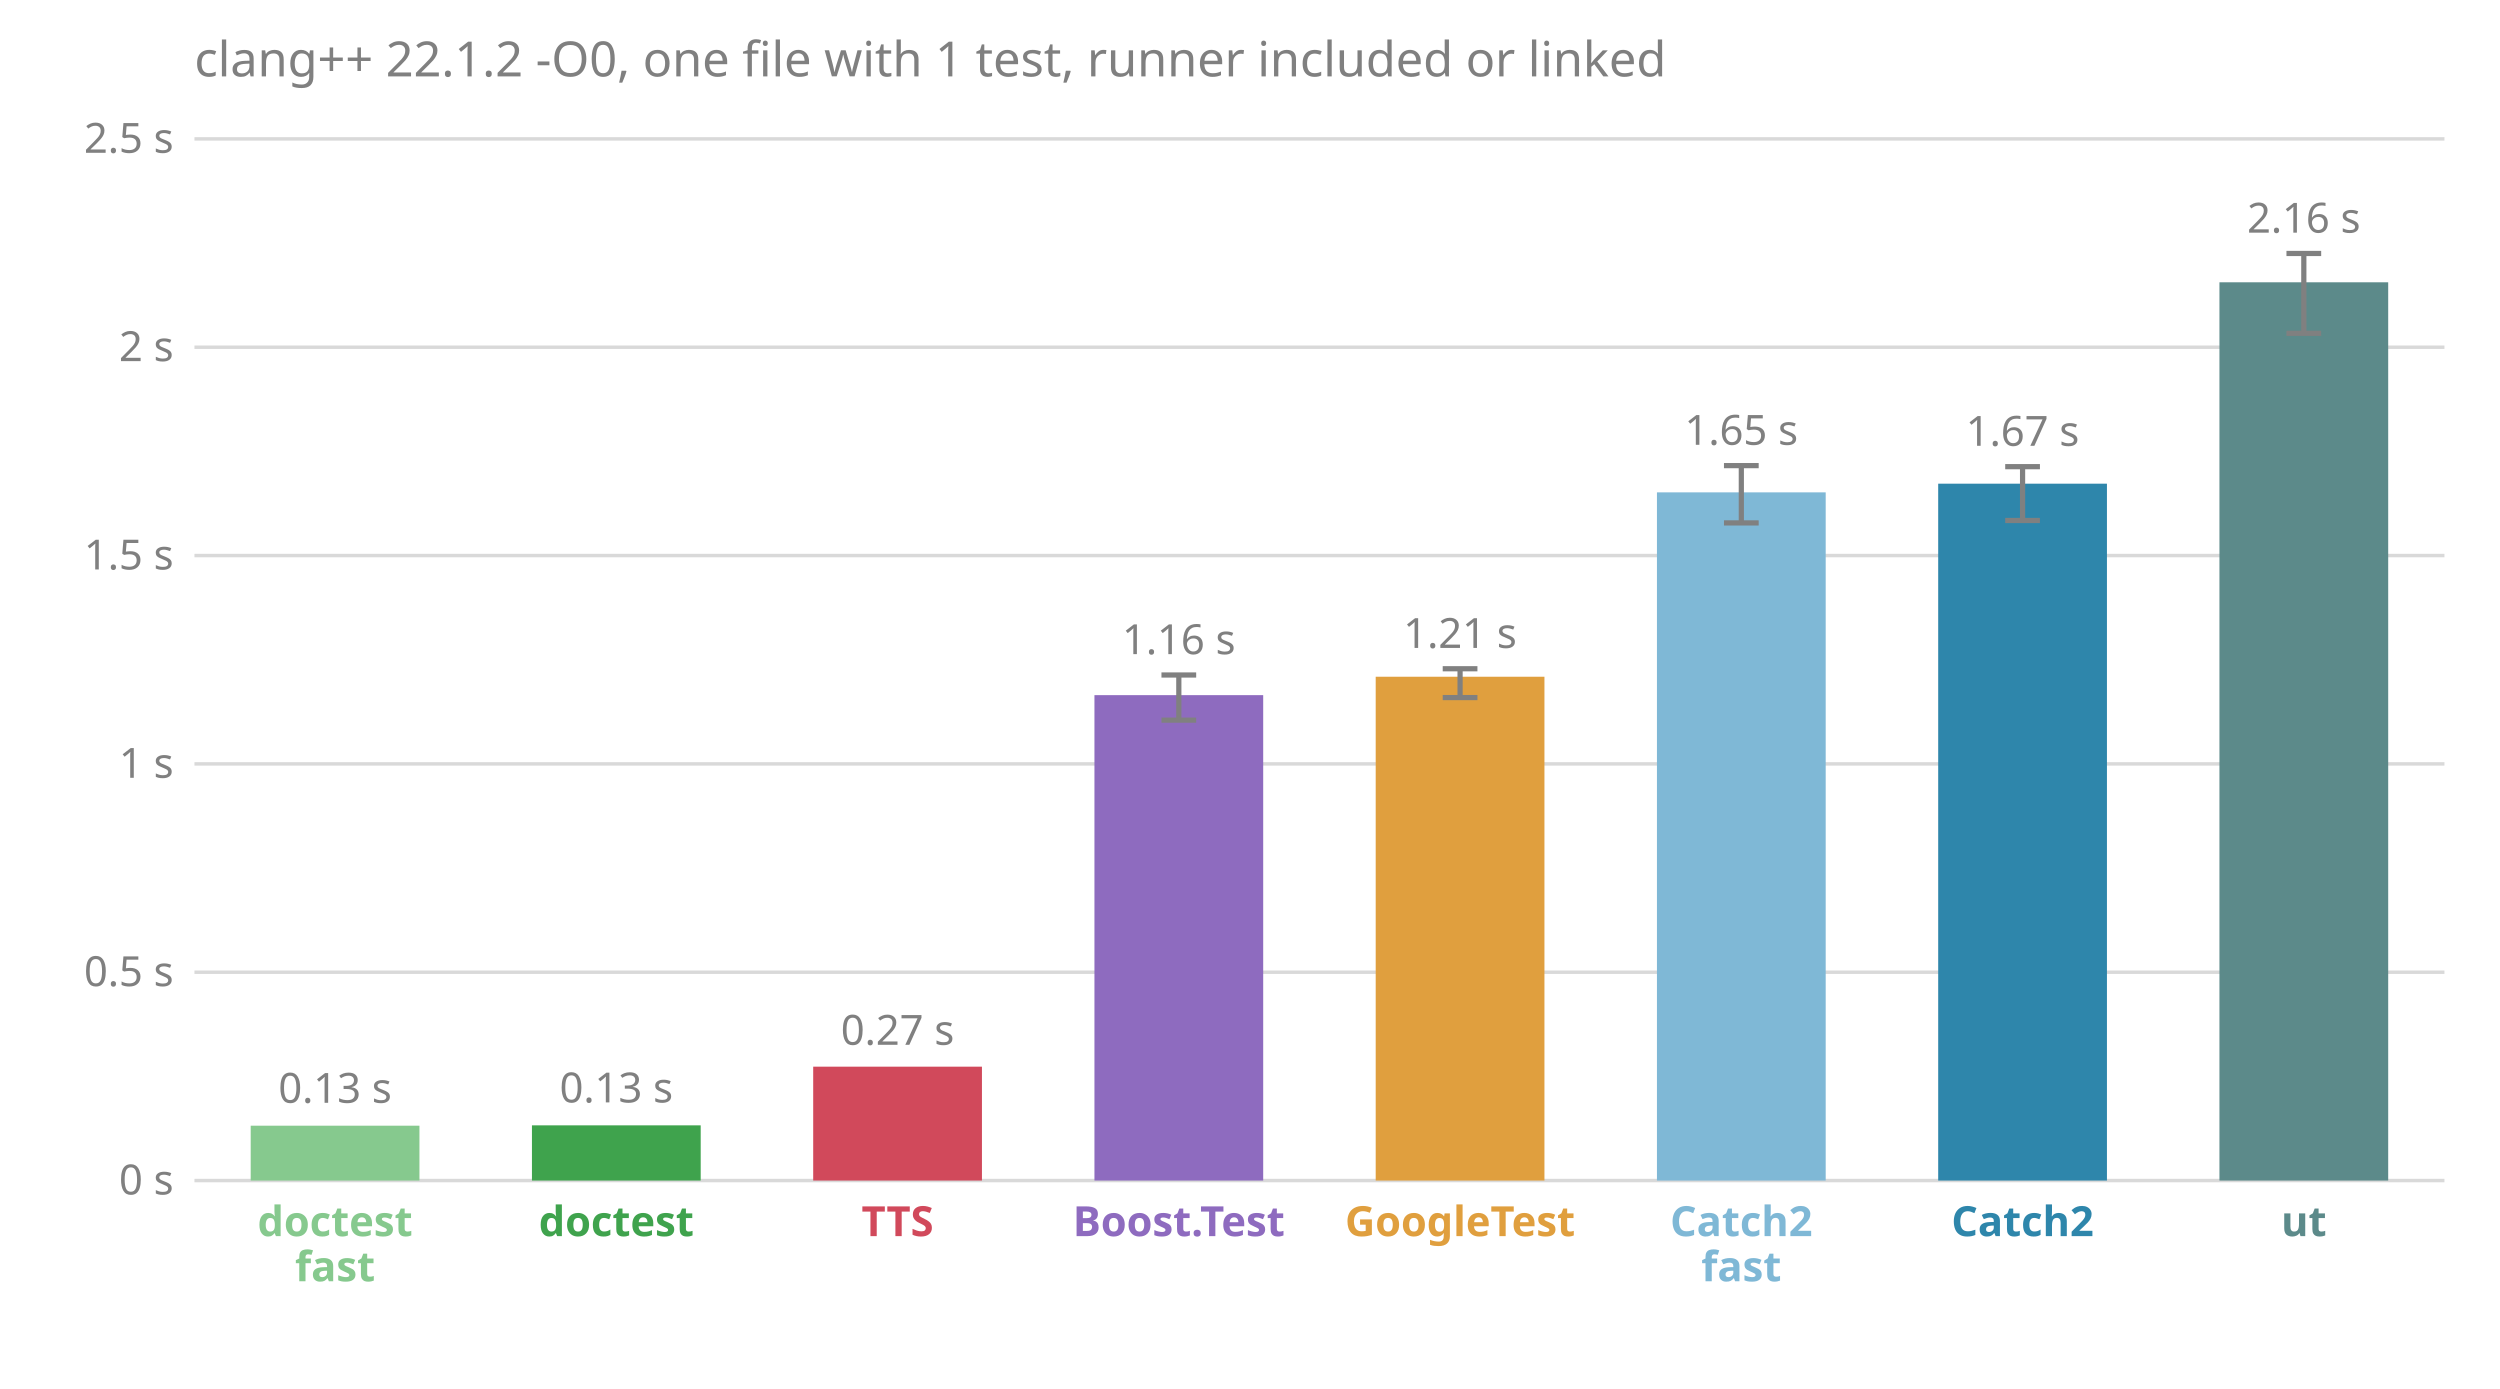
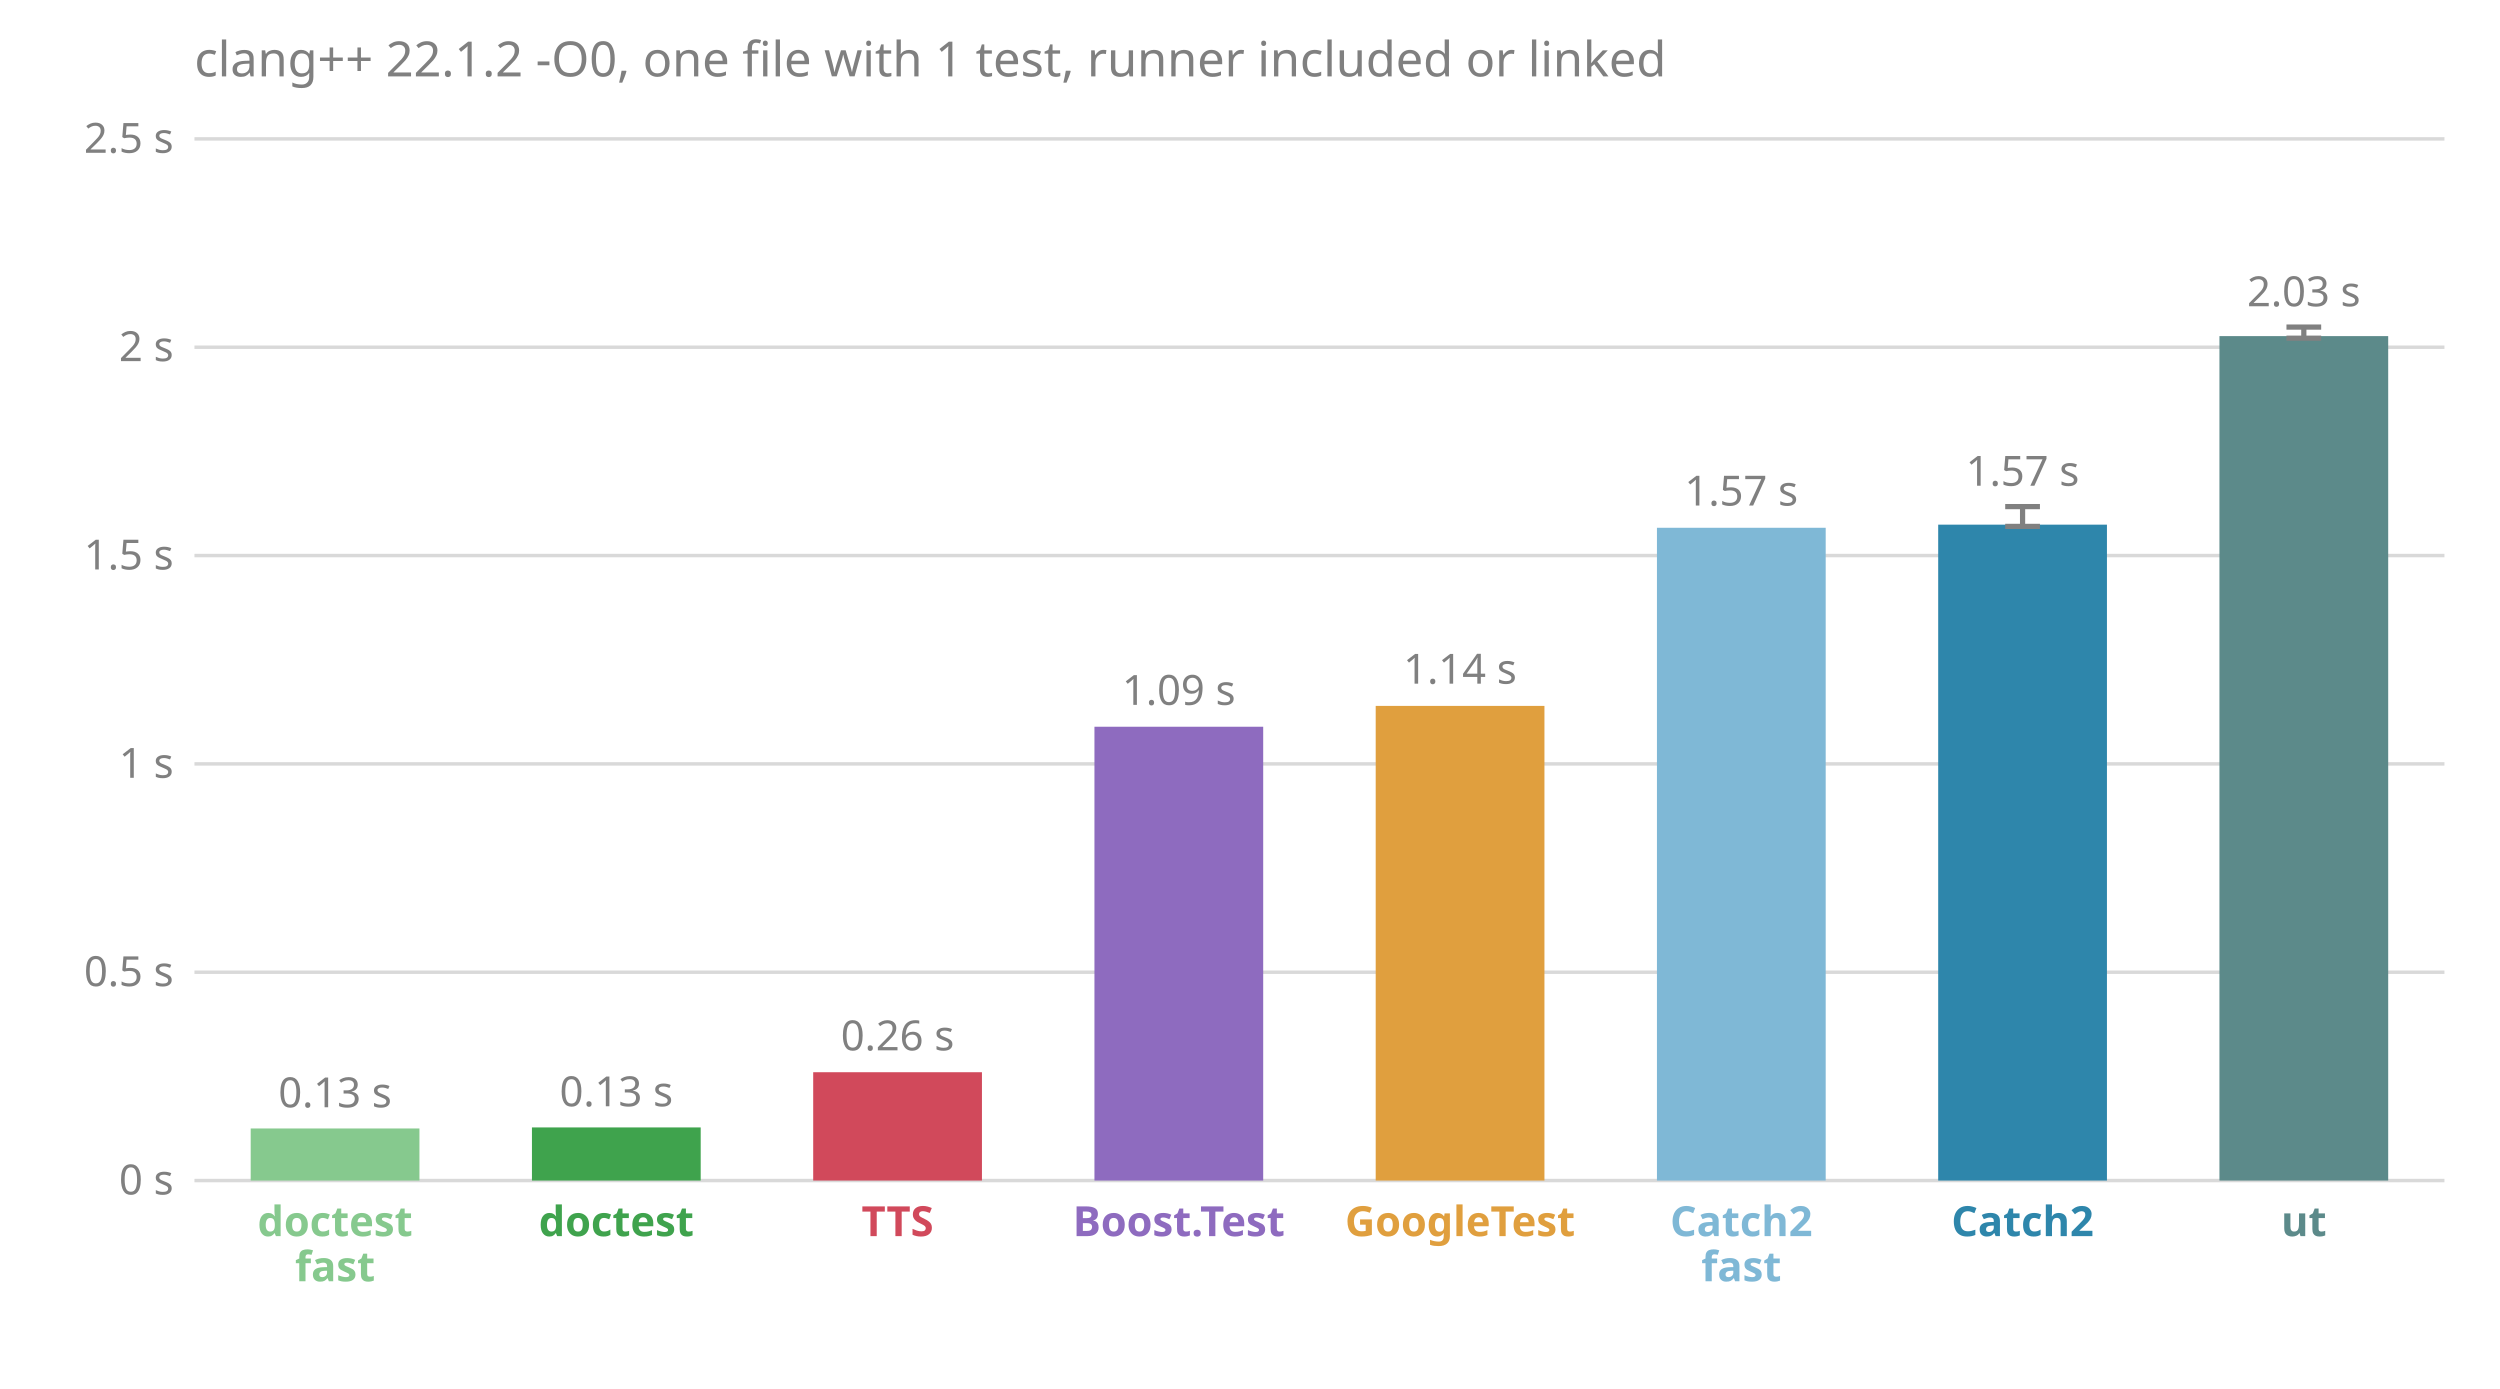
<svg xmlns="http://www.w3.org/2000/svg" viewBox="0 0 720 400" font-family="sans-serif" font-size="12">
  <text x="56.0" y="22.0" fill="#808080" font-size="14">clang++ 22.1.2 -O0, one file with 1 test, runner included or linked</text>
  <line x1="56.0" x2="704.0" y1="340.0" y2="340.0" stroke="#808080" stroke-opacity="0.3" />
  <text x="50.0" y="344.0" fill="#808080" text-anchor="end">0 s</text>
  <line x1="56.0" x2="704.0" y1="280.0" y2="280.0" stroke="#808080" stroke-opacity="0.3" />
  <text x="50.0" y="284.0" fill="#808080" text-anchor="end">0.5 s</text>
  <line x1="56.0" x2="704.0" y1="220.0" y2="220.0" stroke="#808080" stroke-opacity="0.3" />
  <text x="50.0" y="224.0" fill="#808080" text-anchor="end">1 s</text>
  <line x1="56.0" x2="704.0" y1="160.0" y2="160.0" stroke="#808080" stroke-opacity="0.3" />
  <text x="50.0" y="164.0" fill="#808080" text-anchor="end">1.5 s</text>
  <line x1="56.0" x2="704.0" y1="100.0" y2="100.0" stroke="#808080" stroke-opacity="0.3" />
  <text x="50.0" y="104.0" fill="#808080" text-anchor="end">2 s</text>
  <line x1="56.0" x2="704.0" y1="40.0" y2="40.0" stroke="#808080" stroke-opacity="0.3" />
  <text x="50.0" y="44.0" fill="#808080" text-anchor="end">2.5 s</text>
-   <rect x="72.2" y="324.2" width="48.6" height="15.8" fill="#86c98e" />
-   <text x="96.5" y="317.6" fill="#808080" text-anchor="middle">0.13 s</text>
+   <rect x="72.2" y="325.0" width="48.6" height="15.0" fill="#86c98e" />
+   <text x="96.5" y="318.9" fill="#808080" text-anchor="middle">0.13 s</text>
  <text x="96.5" y="356.0" fill="#86c98e" font-weight="bold" text-anchor="middle">doctest</text>
  <text x="96.5" y="369.0" fill="#86c98e" font-weight="bold" text-anchor="middle">fast</text>
-   <rect x="153.2" y="324.1" width="48.6" height="15.9" fill="#3fa34d" />
-   <text x="177.5" y="317.5" fill="#808080" text-anchor="middle">0.13 s</text>
+   <rect x="153.2" y="324.7" width="48.6" height="15.3" fill="#3fa34d" />
+   <text x="177.5" y="318.6" fill="#808080" text-anchor="middle">0.13 s</text>
  <text x="177.5" y="356.0" fill="#3fa34d" font-weight="bold" text-anchor="middle">doctest</text>
-   <rect x="234.2" y="307.2" width="48.6" height="32.8" fill="#d1495b" />
-   <text x="258.5" y="300.9" fill="#808080" text-anchor="middle">0.27 s</text>
+   <rect x="234.2" y="308.8" width="48.6" height="31.2" fill="#d1495b" />
+   <text x="258.5" y="302.5" fill="#808080" text-anchor="middle">0.26 s</text>
  <text x="258.5" y="356.0" fill="#d1495b" font-weight="bold" text-anchor="middle">TTS</text>
-   <rect x="315.2" y="200.2" width="48.6" height="139.8" fill="#8e6bbf" />
-   <line x1="339.5" x2="339.5" y1="207.4" y2="194.4" stroke="#808080" stroke-width="1.5" />
-   <line x1="334.5" x2="344.5" y1="207.4" y2="207.4" stroke="#808080" stroke-width="1.5" />
-   <line x1="334.5" x2="344.5" y1="194.4" y2="194.4" stroke="#808080" stroke-width="1.5" />
-   <text x="339.5" y="188.4" fill="#808080" text-anchor="middle">1.16 s</text>
+   <rect x="315.2" y="209.3" width="48.6" height="130.7" fill="#8e6bbf" />
+   <text x="339.5" y="203.0" fill="#808080" text-anchor="middle">1.09 s</text>
  <text x="339.5" y="356.0" fill="#8e6bbf" font-weight="bold" text-anchor="middle">Boost.Test</text>
-   <rect x="396.2" y="194.9" width="48.6" height="145.1" fill="#e09f3e" />
-   <line x1="420.5" x2="420.5" y1="200.9" y2="192.6" stroke="#808080" stroke-width="1.5" />
-   <line x1="415.5" x2="425.5" y1="200.9" y2="200.9" stroke="#808080" stroke-width="1.5" />
-   <line x1="415.5" x2="425.5" y1="192.6" y2="192.6" stroke="#808080" stroke-width="1.5" />
-   <text x="420.5" y="186.6" fill="#808080" text-anchor="middle">1.21 s</text>
+   <rect x="396.2" y="203.3" width="48.6" height="136.7" fill="#e09f3e" />
+   <text x="420.5" y="196.9" fill="#808080" text-anchor="middle">1.14 s</text>
  <text x="420.5" y="356.0" fill="#e09f3e" font-weight="bold" text-anchor="middle">GoogleTest</text>
-   <rect x="477.2" y="141.8" width="48.6" height="198.2" fill="#7fb8d6" />
-   <line x1="501.5" x2="501.5" y1="150.6" y2="134.1" stroke="#808080" stroke-width="1.5" />
-   <line x1="496.5" x2="506.5" y1="150.6" y2="150.6" stroke="#808080" stroke-width="1.5" />
-   <line x1="496.5" x2="506.5" y1="134.1" y2="134.1" stroke="#808080" stroke-width="1.5" />
-   <text x="501.5" y="128.1" fill="#808080" text-anchor="middle">1.65 s</text>
+   <rect x="477.2" y="152.0" width="48.6" height="188.0" fill="#7fb8d6" />
+   <text x="501.5" y="145.6" fill="#808080" text-anchor="middle">1.57 s</text>
  <text x="501.5" y="356.0" fill="#7fb8d6" font-weight="bold" text-anchor="middle">Catch2</text>
  <text x="501.5" y="369.0" fill="#7fb8d6" font-weight="bold" text-anchor="middle">fast</text>
-   <rect x="558.2" y="139.3" width="48.6" height="200.7" fill="#2e86ab" />
-   <line x1="582.5" x2="582.5" y1="149.9" y2="134.4" stroke="#808080" stroke-width="1.5" />
-   <line x1="577.5" x2="587.5" y1="149.9" y2="149.9" stroke="#808080" stroke-width="1.5" />
-   <line x1="577.5" x2="587.5" y1="134.4" y2="134.4" stroke="#808080" stroke-width="1.5" />
-   <text x="582.5" y="128.4" fill="#808080" text-anchor="middle">1.67 s</text>
+   <rect x="558.2" y="151.1" width="48.6" height="188.9" fill="#2e86ab" />
+   <line x1="582.5" x2="582.5" y1="151.6" y2="145.9" stroke="#808080" stroke-width="1.5" />
+   <line x1="577.5" x2="587.5" y1="151.6" y2="151.6" stroke="#808080" stroke-width="1.5" />
+   <line x1="577.5" x2="587.5" y1="145.9" y2="145.9" stroke="#808080" stroke-width="1.5" />
+   <text x="582.5" y="139.9" fill="#808080" text-anchor="middle">1.57 s</text>
  <text x="582.5" y="356.0" fill="#2e86ab" font-weight="bold" text-anchor="middle">Catch2</text>
-   <rect x="639.2" y="81.3" width="48.6" height="258.7" fill="#5c8a8a" />
-   <line x1="663.5" x2="663.5" y1="96.0" y2="73.0" stroke="#808080" stroke-width="1.5" />
-   <line x1="658.5" x2="668.5" y1="96.0" y2="96.0" stroke="#808080" stroke-width="1.5" />
-   <line x1="658.5" x2="668.5" y1="73.0" y2="73.0" stroke="#808080" stroke-width="1.5" />
-   <text x="663.5" y="67.0" fill="#808080" text-anchor="middle">2.16 s</text>
+   <rect x="639.2" y="96.8" width="48.6" height="243.2" fill="#5c8a8a" />
+   <line x1="663.5" x2="663.5" y1="97.4" y2="94.2" stroke="#808080" stroke-width="1.5" />
+   <line x1="658.5" x2="668.5" y1="97.4" y2="97.4" stroke="#808080" stroke-width="1.5" />
+   <line x1="658.5" x2="668.5" y1="94.2" y2="94.2" stroke="#808080" stroke-width="1.5" />
+   <text x="663.5" y="88.2" fill="#808080" text-anchor="middle">2.03 s</text>
  <text x="663.5" y="356.0" fill="#5c8a8a" font-weight="bold" text-anchor="middle">ut</text>
</svg>
